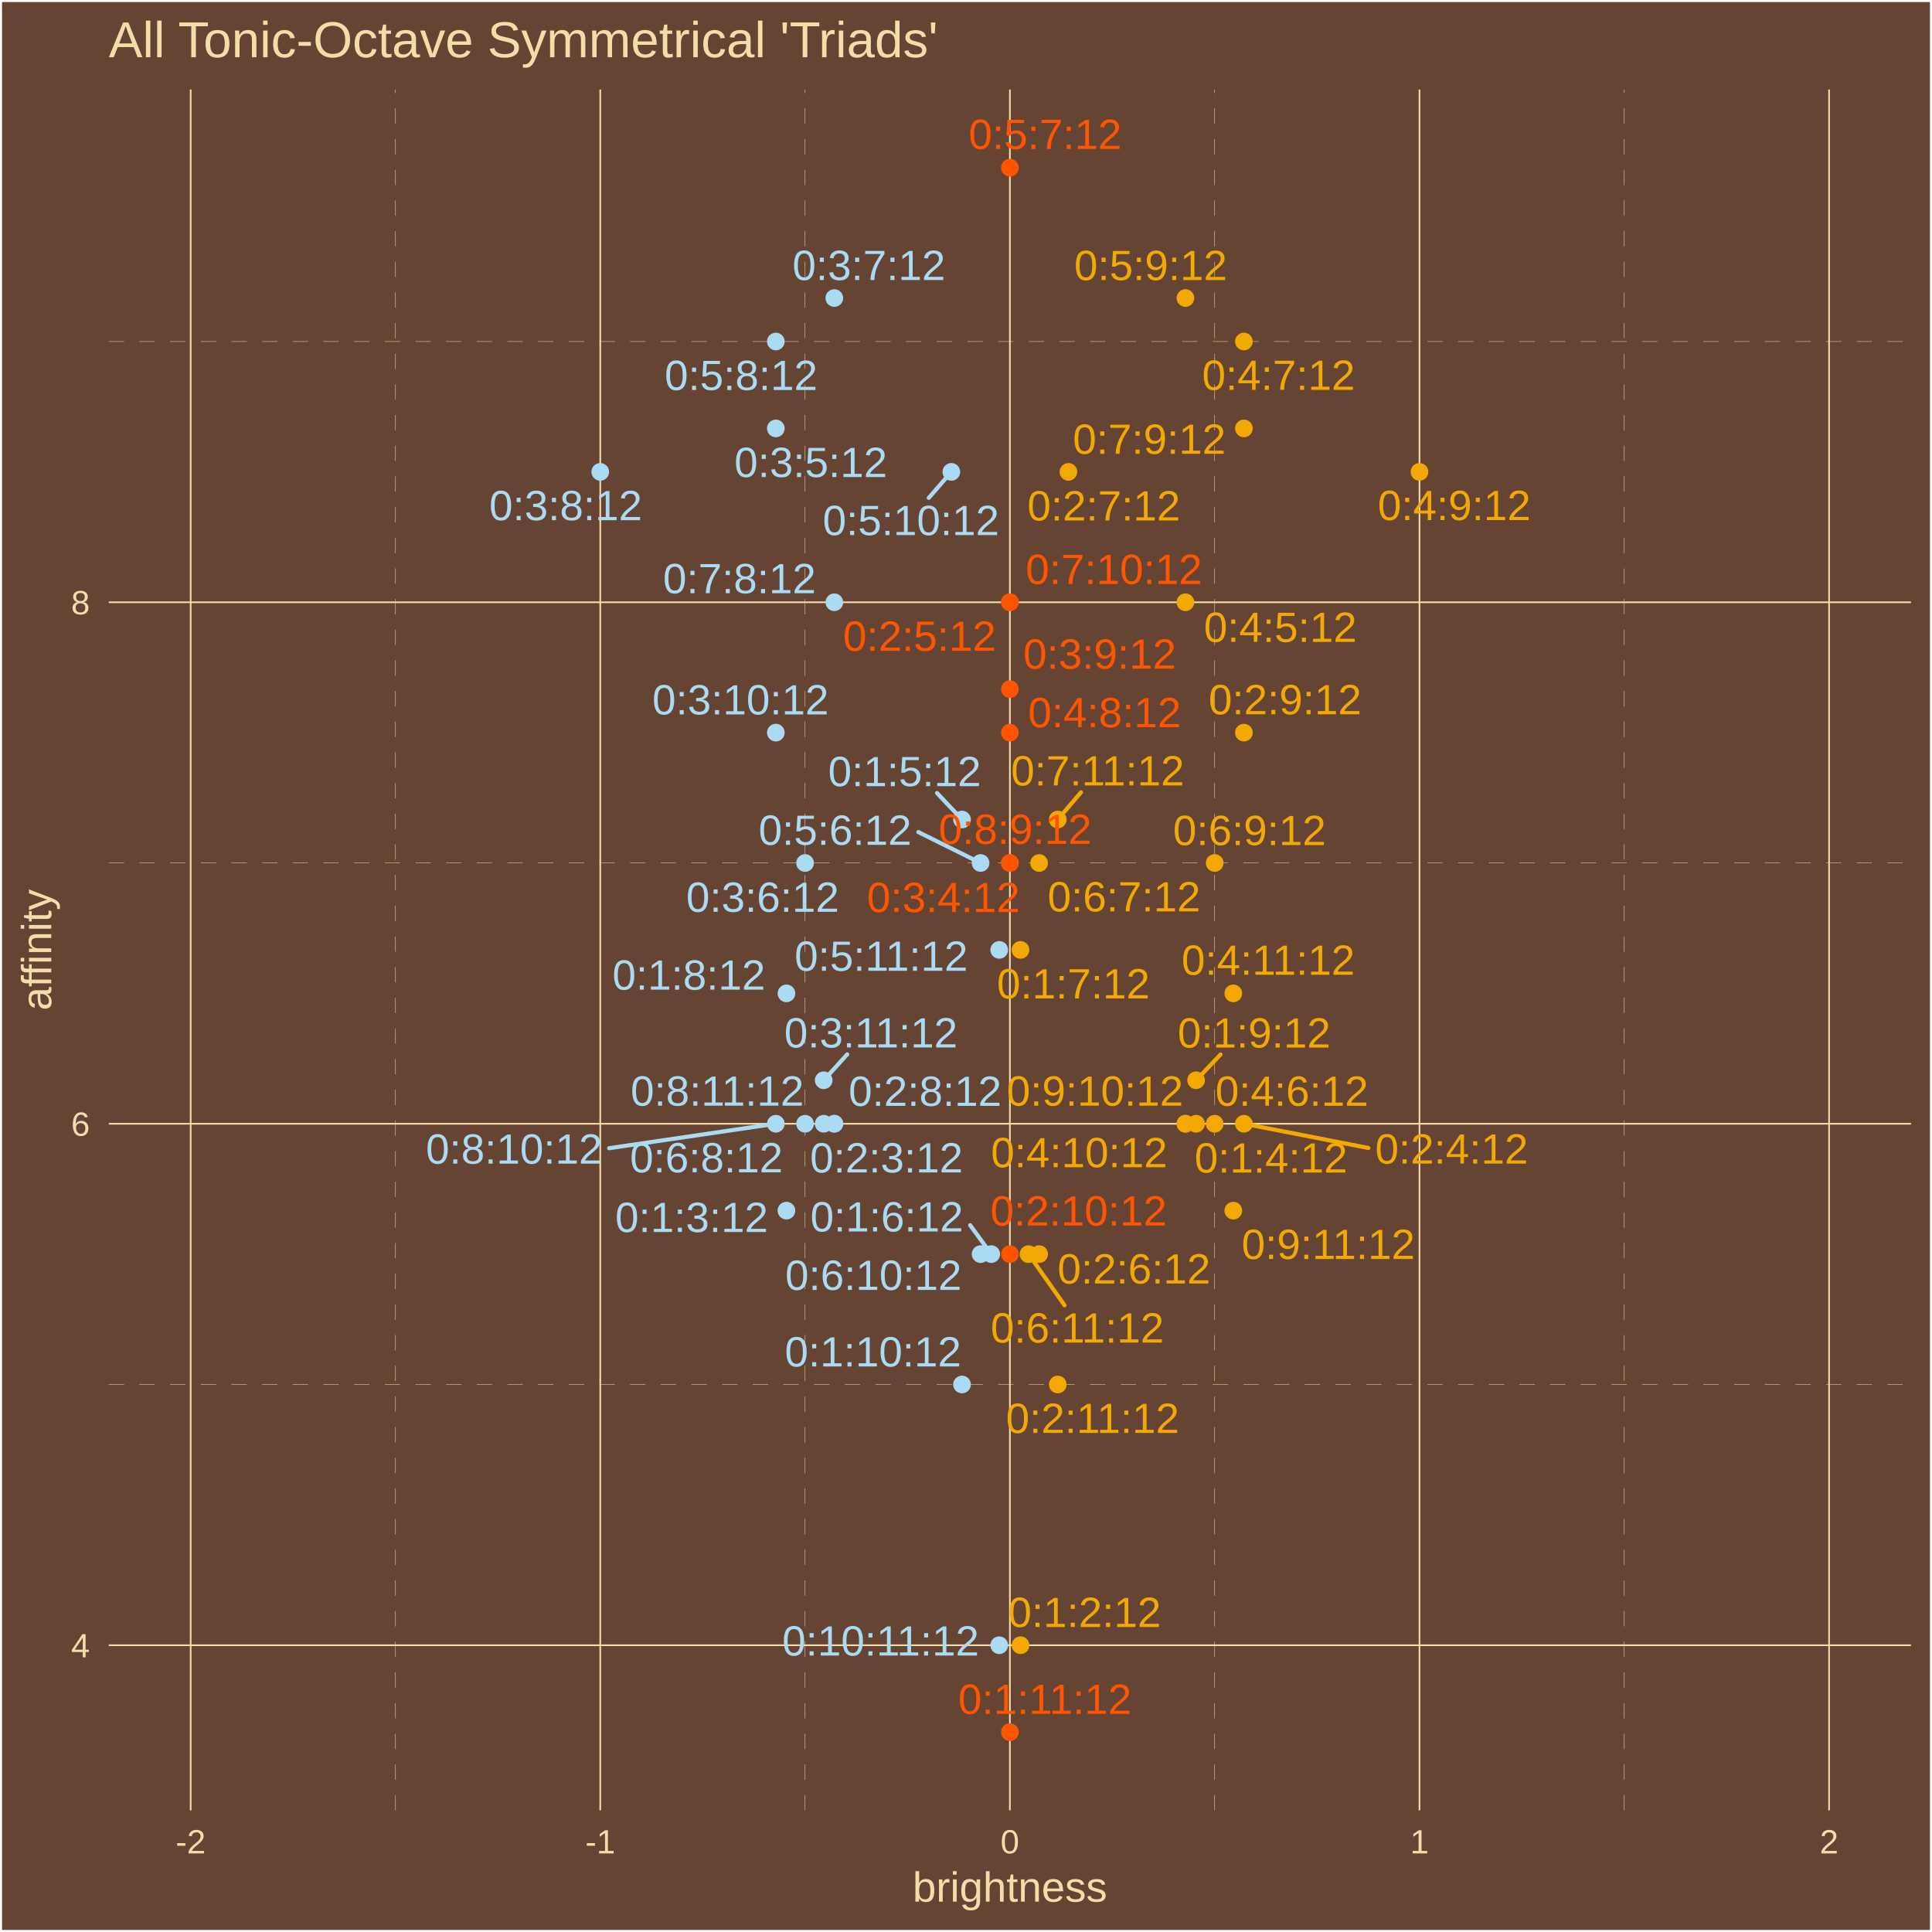
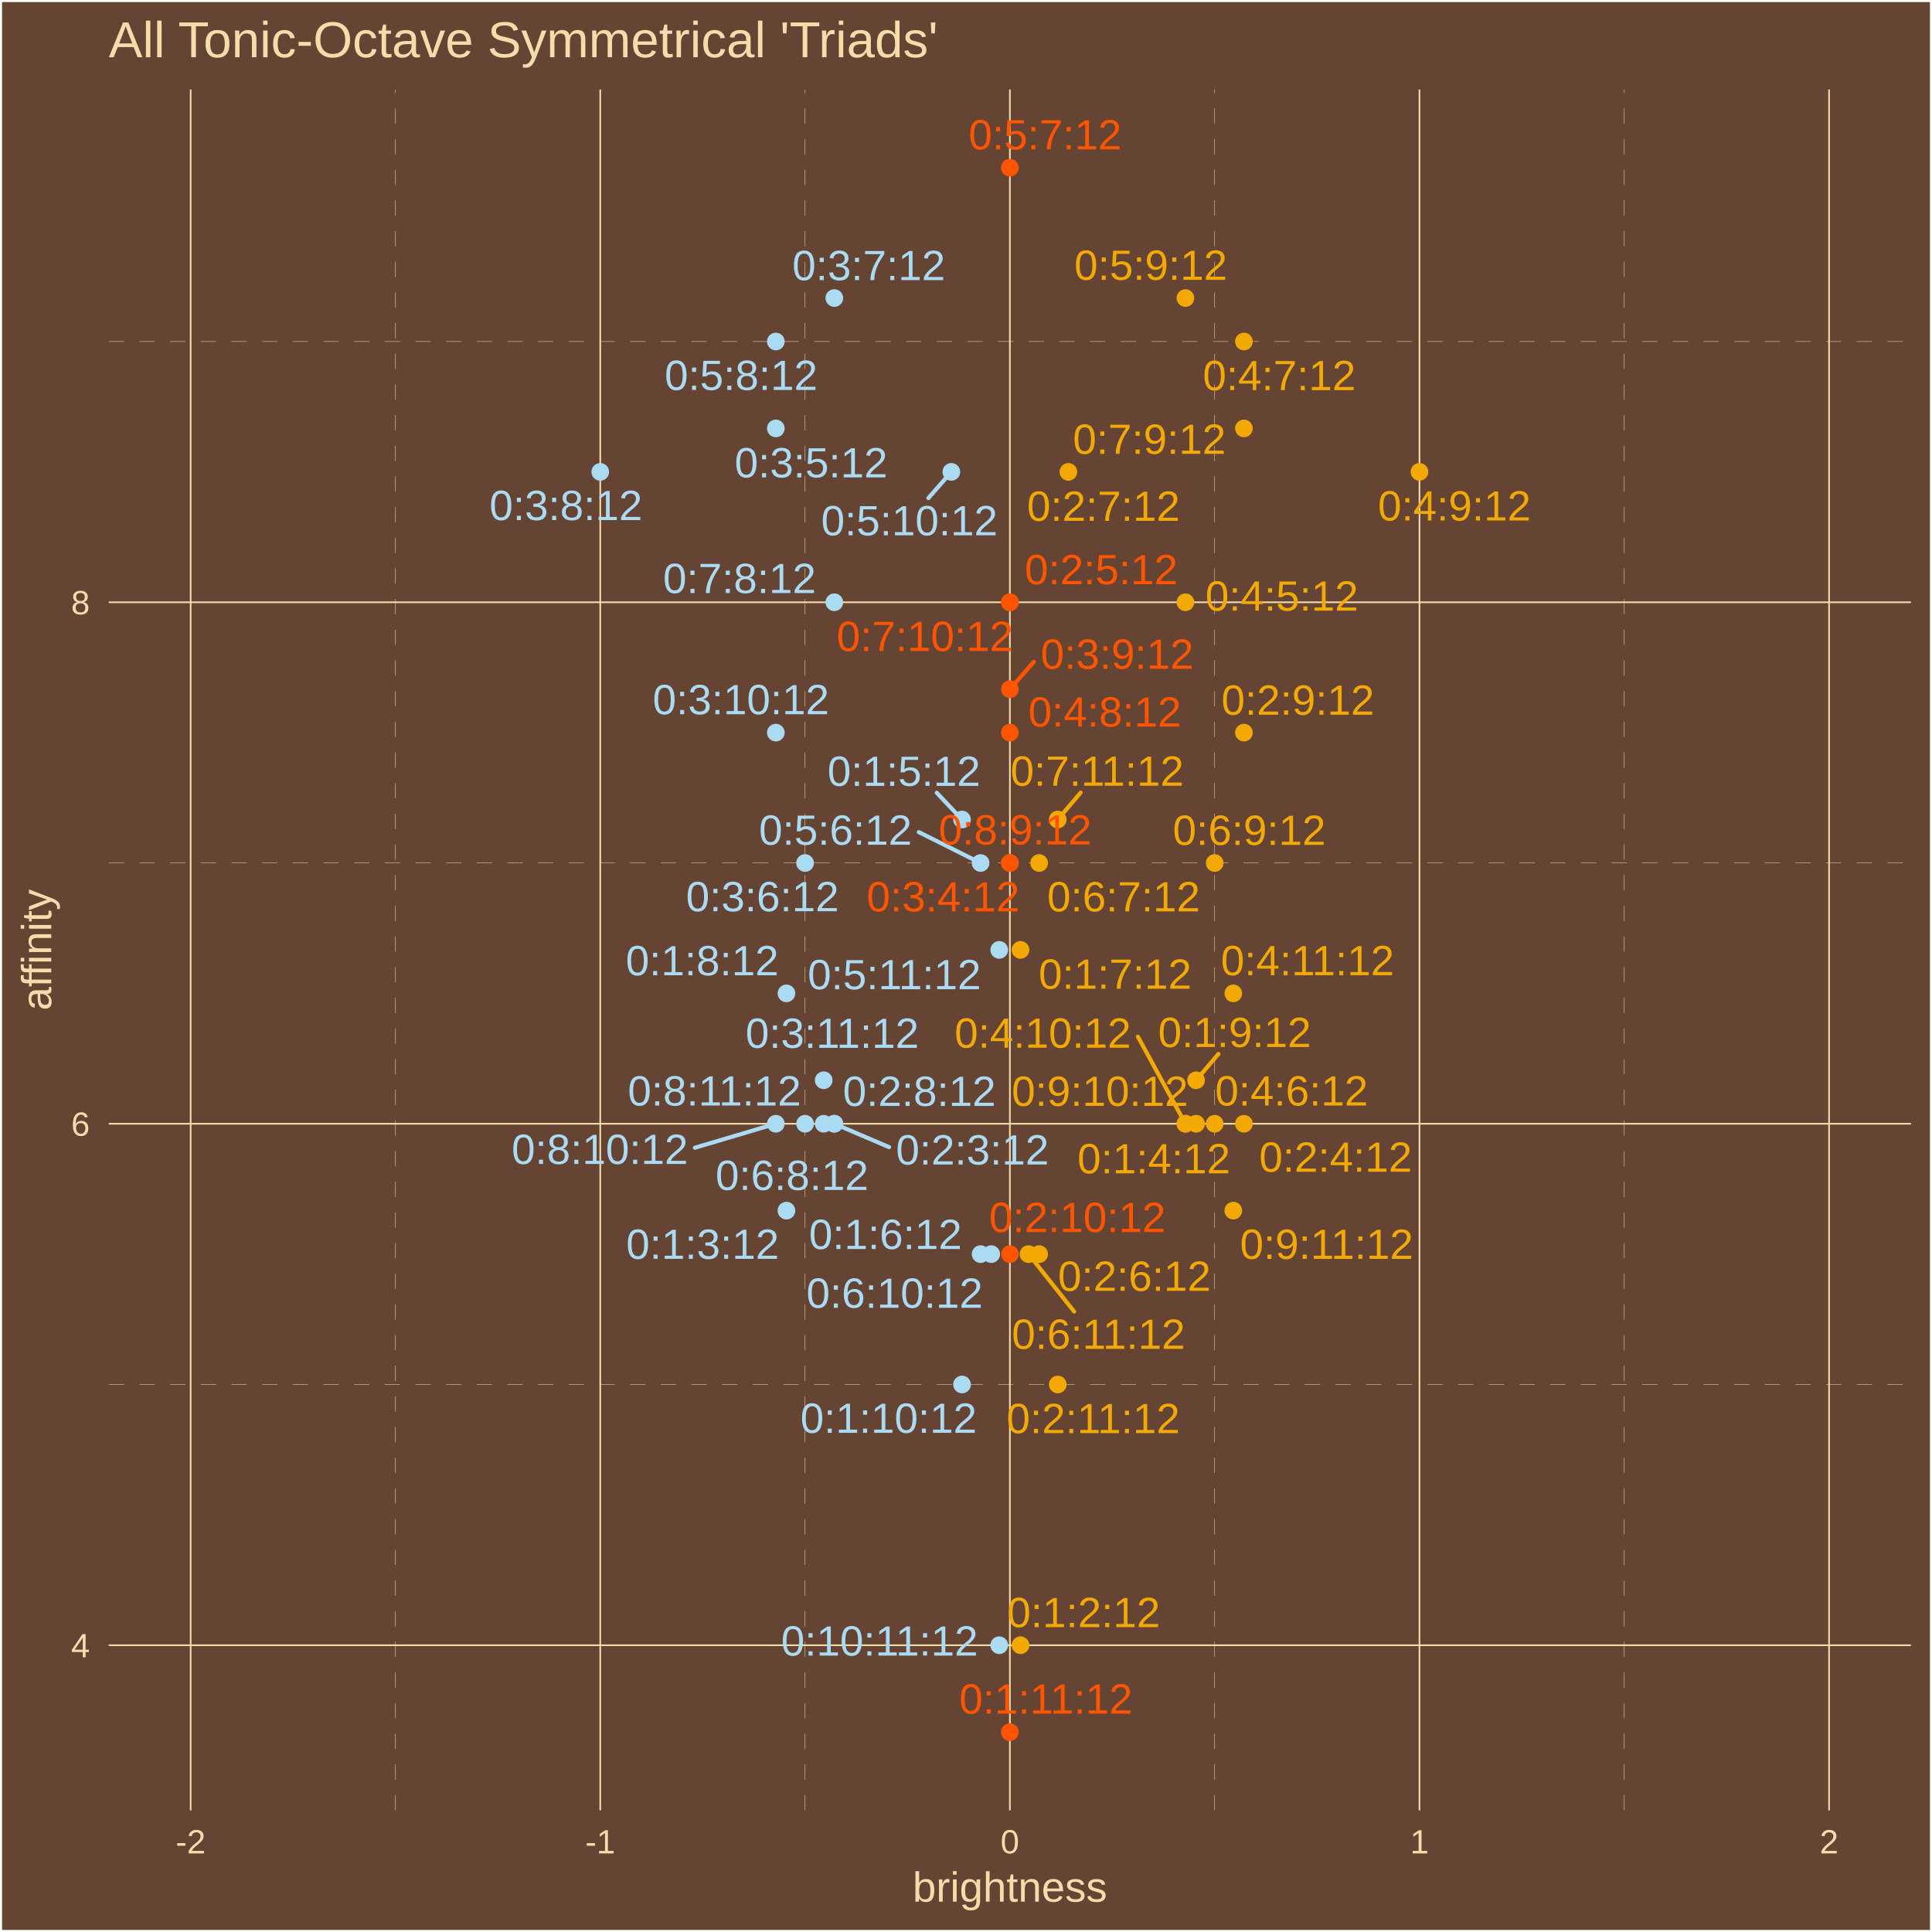
<svg xmlns="http://www.w3.org/2000/svg" class="svglite" width="504.00pt" height="504.00pt" viewBox="0 0 504.00 504.00">
  <defs>
    <style type="text/css">
    .svglite line, .svglite polyline, .svglite polygon, .svglite path, .svglite rect, .svglite circle {
      fill: none;
      stroke: #000000;
      stroke-linecap: round;
      stroke-linejoin: round;
      stroke-miterlimit: 10.00;
    }
    .svglite text {
      white-space: pre;
    }
  </style>
  </defs>
  <rect width="100%" height="100%" style="stroke: none; fill: #664433;" />
  <defs>
    <clipPath id="cpMC4wMHw1MDQuMDB8MC4wMHw1MDQuMDA=">
      <rect x="0.00" y="0.00" width="504.00" height="504.00" />
    </clipPath>
  </defs>
  <g clip-path="url(#cpMC4wMHw1MDQuMDB8MC4wMHw1MDQuMDA=)">
    <rect x="0.00" y="0" width="504.00" height="504.00" style="stroke-width: 1.07; stroke: #FFFFFF; fill: #664433;" />
  </g>
  <defs>
    <clipPath id="cpMjguMzd8NDk4LjUyfDIzLjM0fDQ3Mi4yNw==">
      <rect x="28.37" y="23.34" width="470.15" height="448.93" />
    </clipPath>
  </defs>
  <g clip-path="url(#cpMjguMzd8NDk4LjUyfDIzLjM0fDQ3Mi4yNw==)">
    <rect x="28.37" y="23.34" width="470.15" height="448.93" style="stroke-width: 1.07; stroke: none; fill: #664433;" />
    <polyline points="28.37,361.17 498.52,361.17 " style="stroke-width: 0.11; stroke: #F3DDAB; stroke-dasharray: 4.00,4.00; stroke-linecap: butt;" />
    <polyline points="28.37,225.13 498.52,225.13 " style="stroke-width: 0.11; stroke: #F3DDAB; stroke-dasharray: 4.00,4.00; stroke-linecap: butt;" />
    <polyline points="28.37,89.09 498.52,89.09 " style="stroke-width: 0.11; stroke: #F3DDAB; stroke-dasharray: 4.00,4.00; stroke-linecap: butt;" />
    <polyline points="103.17,472.27 103.17,23.34 " style="stroke-width: 0.11; stroke: #F3DDAB; stroke-dasharray: 4.00,4.00; stroke-linecap: butt;" />
    <polyline points="210.02,472.27 210.02,23.34 " style="stroke-width: 0.11; stroke: #F3DDAB; stroke-dasharray: 4.00,4.00; stroke-linecap: butt;" />
    <polyline points="316.87,472.27 316.87,23.34 " style="stroke-width: 0.11; stroke: #F3DDAB; stroke-dasharray: 4.00,4.00; stroke-linecap: butt;" />
    <polyline points="423.72,472.27 423.72,23.34 " style="stroke-width: 0.11; stroke: #F3DDAB; stroke-dasharray: 4.00,4.00; stroke-linecap: butt;" />
    <polyline points="28.37,429.19 498.52,429.19 " style="stroke-width: 0.43; stroke: #F3DDAB; stroke-linecap: butt;" />
    <polyline points="28.37,293.15 498.52,293.15 " style="stroke-width: 0.43; stroke: #F3DDAB; stroke-linecap: butt;" />
    <polyline points="28.37,157.11 498.52,157.11 " style="stroke-width: 0.43; stroke: #F3DDAB; stroke-linecap: butt;" />
    <polyline points="49.74,472.27 49.74,23.34 " style="stroke-width: 0.43; stroke: #F3DDAB; stroke-linecap: butt;" />
    <polyline points="156.59,472.27 156.59,23.34 " style="stroke-width: 0.43; stroke: #F3DDAB; stroke-linecap: butt;" />
    <polyline points="263.45,472.27 263.45,23.34 " style="stroke-width: 0.43; stroke: #F3DDAB; stroke-linecap: butt;" />
    <polyline points="370.30,472.27 370.30,23.34 " style="stroke-width: 0.43; stroke: #F3DDAB; stroke-linecap: butt;" />
    <polyline points="477.15,472.27 477.15,23.34 " style="stroke-width: 0.43; stroke: #F3DDAB; stroke-linecap: butt;" />
    <circle cx="266.22" cy="429.19" r="1.95" style="stroke-width: 0.71; stroke: #F3A904; fill: #F3A904;" />
    <circle cx="205.16" cy="315.82" r="1.95" style="stroke-width: 0.71; stroke: #ABDAF3; fill: #ABDAF3;" />
    <circle cx="312.02" cy="293.15" r="1.95" style="stroke-width: 0.71; stroke: #F3A904; fill: #F3A904;" />
    <circle cx="250.96" cy="213.79" r="1.95" style="stroke-width: 0.71; stroke: #ABDAF3; fill: #ABDAF3;" />
    <circle cx="258.59" cy="327.16" r="1.95" style="stroke-width: 0.71; stroke: #ABDAF3; fill: #ABDAF3;" />
    <circle cx="266.22" cy="247.80" r="1.95" style="stroke-width: 0.71; stroke: #F3A904; fill: #F3A904;" />
    <circle cx="205.16" cy="259.14" r="1.95" style="stroke-width: 0.71; stroke: #ABDAF3; fill: #ABDAF3;" />
    <circle cx="312.02" cy="281.81" r="1.95" style="stroke-width: 0.71; stroke: #F3A904; fill: #F3A904;" />
    <circle cx="250.96" cy="361.17" r="1.95" style="stroke-width: 0.71; stroke: #ABDAF3; fill: #ABDAF3;" />
    <circle cx="263.45" cy="451.86" r="1.95" style="stroke-width: 0.71; stroke: #FF5500; fill: #FF5500;" />
    <circle cx="217.65" cy="293.15" r="1.95" style="stroke-width: 0.71; stroke: #ABDAF3; fill: #ABDAF3;" />
    <circle cx="324.50" cy="293.15" r="1.95" style="stroke-width: 0.71; stroke: #F3A904; fill: #F3A904;" />
    <circle cx="263.45" cy="157.11" r="1.95" style="stroke-width: 0.71; stroke: #FF5500; fill: #FF5500;" />
    <circle cx="271.08" cy="327.16" r="1.95" style="stroke-width: 0.71; stroke: #F3A904; fill: #F3A904;" />
    <circle cx="278.71" cy="123.10" r="1.95" style="stroke-width: 0.71; stroke: #F3A904; fill: #F3A904;" />
    <circle cx="217.65" cy="293.15" r="1.95" style="stroke-width: 0.71; stroke: #ABDAF3; fill: #ABDAF3;" />
    <circle cx="324.50" cy="191.12" r="1.95" style="stroke-width: 0.71; stroke: #F3A904; fill: #F3A904;" />
    <circle cx="263.45" cy="327.16" r="1.95" style="stroke-width: 0.71; stroke: #FF5500; fill: #FF5500;" />
    <circle cx="275.94" cy="361.17" r="1.95" style="stroke-width: 0.71; stroke: #F3A904; fill: #F3A904;" />
    <circle cx="263.45" cy="225.13" r="1.95" style="stroke-width: 0.71; stroke: #FF5500; fill: #FF5500;" />
    <circle cx="202.39" cy="111.76" r="1.95" style="stroke-width: 0.71; stroke: #ABDAF3; fill: #ABDAF3;" />
    <circle cx="210.02" cy="225.13" r="1.95" style="stroke-width: 0.71; stroke: #ABDAF3; fill: #ABDAF3;" />
    <circle cx="217.65" cy="77.75" r="1.95" style="stroke-width: 0.71; stroke: #ABDAF3; fill: #ABDAF3;" />
    <circle cx="156.59" cy="123.10" r="1.95" style="stroke-width: 0.71; stroke: #ABDAF3; fill: #ABDAF3;" />
    <circle cx="263.45" cy="179.78" r="1.95" style="stroke-width: 0.71; stroke: #FF5500; fill: #FF5500;" />
    <circle cx="202.39" cy="191.12" r="1.95" style="stroke-width: 0.71; stroke: #ABDAF3; fill: #ABDAF3;" />
    <circle cx="214.88" cy="281.81" r="1.95" style="stroke-width: 0.71; stroke: #ABDAF3; fill: #ABDAF3;" />
    <circle cx="309.24" cy="157.11" r="1.95" style="stroke-width: 0.71; stroke: #F3A904; fill: #F3A904;" />
    <circle cx="316.87" cy="293.15" r="1.95" style="stroke-width: 0.71; stroke: #F3A904; fill: #F3A904;" />
    <circle cx="324.50" cy="89.09" r="1.95" style="stroke-width: 0.71; stroke: #F3A904; fill: #F3A904;" />
    <circle cx="263.45" cy="191.12" r="1.95" style="stroke-width: 0.71; stroke: #FF5500; fill: #FF5500;" />
    <circle cx="370.30" cy="123.10" r="1.95" style="stroke-width: 0.71; stroke: #F3A904; fill: #F3A904;" />
    <circle cx="309.24" cy="293.15" r="1.95" style="stroke-width: 0.71; stroke: #F3A904; fill: #F3A904;" />
    <circle cx="321.73" cy="259.14" r="1.95" style="stroke-width: 0.71; stroke: #F3A904; fill: #F3A904;" />
    <circle cx="255.81" cy="225.13" r="1.95" style="stroke-width: 0.71; stroke: #ABDAF3; fill: #ABDAF3;" />
    <circle cx="263.45" cy="43.74" r="1.95" style="stroke-width: 0.71; stroke: #FF5500; fill: #FF5500;" />
    <circle cx="202.39" cy="89.09" r="1.95" style="stroke-width: 0.71; stroke: #ABDAF3; fill: #ABDAF3;" />
    <circle cx="309.24" cy="77.75" r="1.95" style="stroke-width: 0.71; stroke: #F3A904; fill: #F3A904;" />
    <circle cx="248.18" cy="123.10" r="1.95" style="stroke-width: 0.71; stroke: #ABDAF3; fill: #ABDAF3;" />
    <circle cx="260.67" cy="247.80" r="1.95" style="stroke-width: 0.71; stroke: #ABDAF3; fill: #ABDAF3;" />
    <circle cx="271.08" cy="225.13" r="1.95" style="stroke-width: 0.71; stroke: #F3A904; fill: #F3A904;" />
    <circle cx="210.02" cy="293.15" r="1.95" style="stroke-width: 0.71; stroke: #ABDAF3; fill: #ABDAF3;" />
    <circle cx="316.87" cy="225.13" r="1.95" style="stroke-width: 0.71; stroke: #F3A904; fill: #F3A904;" />
    <circle cx="255.81" cy="327.16" r="1.95" style="stroke-width: 0.71; stroke: #ABDAF3; fill: #ABDAF3;" />
    <circle cx="268.30" cy="327.16" r="1.95" style="stroke-width: 0.71; stroke: #F3A904; fill: #F3A904;" />
    <circle cx="217.65" cy="157.11" r="1.95" style="stroke-width: 0.71; stroke: #ABDAF3; fill: #ABDAF3;" />
    <circle cx="324.50" cy="111.76" r="1.95" style="stroke-width: 0.71; stroke: #F3A904; fill: #F3A904;" />
    <circle cx="263.45" cy="157.11" r="1.95" style="stroke-width: 0.71; stroke: #FF5500; fill: #FF5500;" />
    <circle cx="275.94" cy="213.79" r="1.95" style="stroke-width: 0.71; stroke: #F3A904; fill: #F3A904;" />
    <circle cx="263.45" cy="225.13" r="1.95" style="stroke-width: 0.71; stroke: #FF5500; fill: #FF5500;" />
    <circle cx="202.39" cy="293.15" r="1.95" style="stroke-width: 0.71; stroke: #ABDAF3; fill: #ABDAF3;" />
    <circle cx="214.88" cy="293.15" r="1.95" style="stroke-width: 0.71; stroke: #ABDAF3; fill: #ABDAF3;" />
    <circle cx="309.24" cy="293.15" r="1.95" style="stroke-width: 0.71; stroke: #F3A904; fill: #F3A904;" />
    <circle cx="321.73" cy="315.82" r="1.95" style="stroke-width: 0.71; stroke: #F3A904; fill: #F3A904;" />
    <circle cx="260.67" cy="429.19" r="1.95" style="stroke-width: 0.71; stroke: #ABDAF3; fill: #ABDAF3;" />
-     <line x1="244.44" y1="206.88" x2="250.19" y2="212.97" style="stroke-width: 1.07; stroke: #ABDAF3;" />
-     <line x1="253.08" y1="319.61" x2="257.93" y2="326.26" style="stroke-width: 1.07; stroke: #ABDAF3;" />
-     <line x1="318.40" y1="275.08" x2="312.79" y2="281.00" style="stroke-width: 1.07; stroke: #F3A904;" />
-     <line x1="356.96" y1="299.47" x2="325.63" y2="293.37" style="stroke-width: 1.07; stroke: #F3A904;" />
-     <line x1="221.01" y1="275.05" x2="215.63" y2="280.98" style="stroke-width: 1.07; stroke: #ABDAF3;" />
-     <line x1="239.58" y1="217.07" x2="254.79" y2="224.62" style="stroke-width: 1.07; stroke: #ABDAF3;" />
-     <line x1="242.29" y1="129.88" x2="247.45" y2="123.94" style="stroke-width: 1.07; stroke: #ABDAF3;" />
-     <line x1="277.72" y1="340.52" x2="268.95" y2="328.07" style="stroke-width: 1.07; stroke: #F3A904;" />
-     <line x1="281.98" y1="206.70" x2="276.66" y2="212.94" style="stroke-width: 1.07; stroke: #F3A904;" />
-     <line x1="158.91" y1="299.53" x2="201.25" y2="293.31" style="stroke-width: 1.07; stroke: #ABDAF3;" />
-     <text x="282.92" y="424.43" text-anchor="middle" style="font-size: 11.04px;fill: #F3A904; font-family: &quot;Arial&quot;;" textLength="39.87px" lengthAdjust="spacingAndGlyphs">0:1:2:12</text>
-     <text x="180.43" y="321.39" text-anchor="middle" style="font-size: 11.04px;fill: #ABDAF3; font-family: &quot;Arial&quot;;" textLength="39.87px" lengthAdjust="spacingAndGlyphs">0:1:3:12</text>
-     <text x="331.56" y="305.88" text-anchor="middle" style="font-size: 11.04px;fill: #F3A904; font-family: &quot;Arial&quot;;" textLength="39.87px" lengthAdjust="spacingAndGlyphs">0:1:4:12</text>
-     <text x="235.98" y="205.08" text-anchor="middle" style="font-size: 11.04px;fill: #ABDAF3; font-family: &quot;Arial&quot;;" textLength="39.87px" lengthAdjust="spacingAndGlyphs">0:1:5:12</text>
-     <text x="231.34" y="321.25" text-anchor="middle" style="font-size: 11.04px;fill: #ABDAF3; font-family: &quot;Arial&quot;;" textLength="39.87px" lengthAdjust="spacingAndGlyphs">0:1:6:12</text>
-     <text x="280.01" y="260.45" text-anchor="middle" style="font-size: 11.04px;fill: #F3A904; font-family: &quot;Arial&quot;;" textLength="39.87px" lengthAdjust="spacingAndGlyphs">0:1:7:12</text>
-     <text x="179.70" y="258.17" text-anchor="middle" style="font-size: 11.04px;fill: #ABDAF3; font-family: &quot;Arial&quot;;" textLength="39.87px" lengthAdjust="spacingAndGlyphs">0:1:8:12</text>
-     <text x="327.16" y="273.28" text-anchor="middle" style="font-size: 11.04px;fill: #F3A904; font-family: &quot;Arial&quot;;" textLength="39.87px" lengthAdjust="spacingAndGlyphs">0:1:9:12</text>
-     <text x="227.74" y="356.47" text-anchor="middle" style="font-size: 11.04px;fill: #ABDAF3; font-family: &quot;Arial&quot;;" textLength="46.01px" lengthAdjust="spacingAndGlyphs">0:1:10:12</text>
-     <text x="272.58" y="447.10" text-anchor="middle" style="font-size: 11.04px;fill: #FF5500; font-family: &quot;Arial&quot;;" textLength="46.01px" lengthAdjust="spacingAndGlyphs">0:1:11:12</text>
-     <text x="231.25" y="305.86" text-anchor="middle" style="font-size: 11.04px;fill: #ABDAF3; font-family: &quot;Arial&quot;;" textLength="39.87px" lengthAdjust="spacingAndGlyphs">0:2:3:12</text>
-     <text x="378.69" y="303.55" text-anchor="middle" style="font-size: 11.04px;fill: #F3A904; font-family: &quot;Arial&quot;;" textLength="39.87px" lengthAdjust="spacingAndGlyphs">0:2:4:12</text>
-     <text x="239.88" y="169.77" text-anchor="middle" style="font-size: 11.04px;fill: #FF5500; font-family: &quot;Arial&quot;;" textLength="39.87px" lengthAdjust="spacingAndGlyphs">0:2:5:12</text>
-     <text x="295.82" y="334.83" text-anchor="middle" style="font-size: 11.04px;fill: #F3A904; font-family: &quot;Arial&quot;;" textLength="39.87px" lengthAdjust="spacingAndGlyphs">0:2:6:12</text>
-     <text x="287.95" y="135.77" text-anchor="middle" style="font-size: 11.04px;fill: #F3A904; font-family: &quot;Arial&quot;;" textLength="39.87px" lengthAdjust="spacingAndGlyphs">0:2:7:12</text>
-     <text x="241.33" y="288.49" text-anchor="middle" style="font-size: 11.04px;fill: #ABDAF3; font-family: &quot;Arial&quot;;" textLength="39.87px" lengthAdjust="spacingAndGlyphs">0:2:8:12</text>
-     <text x="335.23" y="186.33" text-anchor="middle" style="font-size: 11.04px;fill: #F3A904; font-family: &quot;Arial&quot;;" textLength="39.87px" lengthAdjust="spacingAndGlyphs">0:2:9:12</text>
-     <text x="281.37" y="319.70" text-anchor="middle" style="font-size: 11.04px;fill: #FF5500; font-family: &quot;Arial&quot;;" textLength="46.01px" lengthAdjust="spacingAndGlyphs">0:2:10:12</text>
-     <text x="285.02" y="373.81" text-anchor="middle" style="font-size: 11.04px;fill: #F3A904; font-family: &quot;Arial&quot;;" textLength="46.01px" lengthAdjust="spacingAndGlyphs">0:2:11:12</text>
-     <text x="246.12" y="237.92" text-anchor="middle" style="font-size: 11.04px;fill: #FF5500; font-family: &quot;Arial&quot;;" textLength="39.87px" lengthAdjust="spacingAndGlyphs">0:3:4:12</text>
-     <text x="211.51" y="124.44" text-anchor="middle" style="font-size: 11.04px;fill: #ABDAF3; font-family: &quot;Arial&quot;;" textLength="39.87px" lengthAdjust="spacingAndGlyphs">0:3:5:12</text>
-     <text x="198.95" y="237.87" text-anchor="middle" style="font-size: 11.04px;fill: #ABDAF3; font-family: &quot;Arial&quot;;" textLength="39.87px" lengthAdjust="spacingAndGlyphs">0:3:6:12</text>
-     <text x="226.67" y="73.05" text-anchor="middle" style="font-size: 11.04px;fill: #ABDAF3; font-family: &quot;Arial&quot;;" textLength="39.87px" lengthAdjust="spacingAndGlyphs">0:3:7:12</text>
-     <text x="147.57" y="135.70" text-anchor="middle" style="font-size: 11.04px;fill: #ABDAF3; font-family: &quot;Arial&quot;;" textLength="39.87px" lengthAdjust="spacingAndGlyphs">0:3:8:12</text>
-     <text x="286.88" y="174.44" text-anchor="middle" style="font-size: 11.04px;fill: #FF5500; font-family: &quot;Arial&quot;;" textLength="39.87px" lengthAdjust="spacingAndGlyphs">0:3:9:12</text>
-     <text x="193.18" y="186.37" text-anchor="middle" style="font-size: 11.04px;fill: #ABDAF3; font-family: &quot;Arial&quot;;" textLength="46.01px" lengthAdjust="spacingAndGlyphs">0:3:10:12</text>
-     <text x="227.19" y="273.25" text-anchor="middle" style="font-size: 11.04px;fill: #ABDAF3; font-family: &quot;Arial&quot;;" textLength="46.01px" lengthAdjust="spacingAndGlyphs">0:3:11:12</text>
-     <text x="334.00" y="167.45" text-anchor="middle" style="font-size: 11.04px;fill: #F3A904; font-family: &quot;Arial&quot;;" textLength="39.87px" lengthAdjust="spacingAndGlyphs">0:4:5:12</text>
-     <text x="337.01" y="288.46" text-anchor="middle" style="font-size: 11.04px;fill: #F3A904; font-family: &quot;Arial&quot;;" textLength="39.87px" lengthAdjust="spacingAndGlyphs">0:4:6:12</text>
-     <text x="333.54" y="101.70" text-anchor="middle" style="font-size: 11.04px;fill: #F3A904; font-family: &quot;Arial&quot;;" textLength="39.87px" lengthAdjust="spacingAndGlyphs">0:4:7:12</text>
-     <text x="288.15" y="189.71" text-anchor="middle" style="font-size: 11.04px;fill: #FF5500; font-family: &quot;Arial&quot;;" textLength="39.87px" lengthAdjust="spacingAndGlyphs">0:4:8:12</text>
-     <text x="379.37" y="135.67" text-anchor="middle" style="font-size: 11.04px;fill: #F3A904; font-family: &quot;Arial&quot;;" textLength="39.87px" lengthAdjust="spacingAndGlyphs">0:4:9:12</text>
-     <text x="281.52" y="304.49" text-anchor="middle" style="font-size: 11.04px;fill: #F3A904; font-family: &quot;Arial&quot;;" textLength="46.01px" lengthAdjust="spacingAndGlyphs">0:4:10:12</text>
-     <text x="330.84" y="254.29" text-anchor="middle" style="font-size: 11.04px;fill: #F3A904; font-family: &quot;Arial&quot;;" textLength="46.01px" lengthAdjust="spacingAndGlyphs">0:4:11:12</text>
-     <text x="217.84" y="220.38" text-anchor="middle" style="font-size: 11.04px;fill: #ABDAF3; font-family: &quot;Arial&quot;;" textLength="39.87px" lengthAdjust="spacingAndGlyphs">0:5:6:12</text>
-     <text x="272.65" y="38.86" text-anchor="middle" style="font-size: 11.04px;fill: #FF5500; font-family: &quot;Arial&quot;;" textLength="39.87px" lengthAdjust="spacingAndGlyphs">0:5:7:12</text>
-     <text x="193.33" y="101.74" text-anchor="middle" style="font-size: 11.04px;fill: #ABDAF3; font-family: &quot;Arial&quot;;" textLength="39.87px" lengthAdjust="spacingAndGlyphs">0:5:8:12</text>
-     <text x="300.17" y="73.06" text-anchor="middle" style="font-size: 11.04px;fill: #F3A904; font-family: &quot;Arial&quot;;" textLength="39.87px" lengthAdjust="spacingAndGlyphs">0:5:9:12</text>
-     <text x="237.64" y="139.59" text-anchor="middle" style="font-size: 11.04px;fill: #ABDAF3; font-family: &quot;Arial&quot;;" textLength="46.01px" lengthAdjust="spacingAndGlyphs">0:5:10:12</text>
-     <text x="229.88" y="253.25" text-anchor="middle" style="font-size: 11.04px;fill: #ABDAF3; font-family: &quot;Arial&quot;;" textLength="46.01px" lengthAdjust="spacingAndGlyphs">0:5:11:12</text>
-     <text x="293.23" y="237.76" text-anchor="middle" style="font-size: 11.04px;fill: #F3A904; font-family: &quot;Arial&quot;;" textLength="39.87px" lengthAdjust="spacingAndGlyphs">0:6:7:12</text>
-     <text x="184.28" y="305.83" text-anchor="middle" style="font-size: 11.04px;fill: #ABDAF3; font-family: &quot;Arial&quot;;" textLength="39.87px" lengthAdjust="spacingAndGlyphs">0:6:8:12</text>
-     <text x="325.95" y="220.45" text-anchor="middle" style="font-size: 11.04px;fill: #F3A904; font-family: &quot;Arial&quot;;" textLength="39.87px" lengthAdjust="spacingAndGlyphs">0:6:9:12</text>
-     <text x="227.85" y="336.49" text-anchor="middle" style="font-size: 11.04px;fill: #ABDAF3; font-family: &quot;Arial&quot;;" textLength="46.01px" lengthAdjust="spacingAndGlyphs">0:6:10:12</text>
-     <text x="281.04" y="350.23" text-anchor="middle" style="font-size: 11.04px;fill: #F3A904; font-family: &quot;Arial&quot;;" textLength="46.01px" lengthAdjust="spacingAndGlyphs">0:6:11:12</text>
-     <text x="192.91" y="154.75" text-anchor="middle" style="font-size: 11.04px;fill: #ABDAF3; font-family: &quot;Arial&quot;;" textLength="39.87px" lengthAdjust="spacingAndGlyphs">0:7:8:12</text>
-     <text x="299.82" y="118.38" text-anchor="middle" style="font-size: 11.04px;fill: #F3A904; font-family: &quot;Arial&quot;;" textLength="39.87px" lengthAdjust="spacingAndGlyphs">0:7:9:12</text>
-     <text x="290.60" y="152.34" text-anchor="middle" style="font-size: 11.04px;fill: #FF5500; font-family: &quot;Arial&quot;;" textLength="46.01px" lengthAdjust="spacingAndGlyphs">0:7:10:12</text>
-     <text x="286.35" y="204.90" text-anchor="middle" style="font-size: 11.04px;fill: #F3A904; font-family: &quot;Arial&quot;;" textLength="46.01px" lengthAdjust="spacingAndGlyphs">0:7:11:12</text>
-     <text x="264.82" y="220.14" text-anchor="middle" style="font-size: 11.04px;fill: #FF5500; font-family: &quot;Arial&quot;;" textLength="39.87px" lengthAdjust="spacingAndGlyphs">0:8:9:12</text>
-     <text x="134.11" y="303.56" text-anchor="middle" style="font-size: 11.04px;fill: #ABDAF3; font-family: &quot;Arial&quot;;" textLength="46.01px" lengthAdjust="spacingAndGlyphs">0:8:10:12</text>
-     <text x="187.12" y="288.43" text-anchor="middle" style="font-size: 11.04px;fill: #ABDAF3; font-family: &quot;Arial&quot;;" textLength="46.01px" lengthAdjust="spacingAndGlyphs">0:8:11:12</text>
-     <text x="285.65" y="288.43" text-anchor="middle" style="font-size: 11.04px;fill: #F3A904; font-family: &quot;Arial&quot;;" textLength="46.01px" lengthAdjust="spacingAndGlyphs">0:9:10:12</text>
-     <text x="346.51" y="328.43" text-anchor="middle" style="font-size: 11.04px;fill: #F3A904; font-family: &quot;Arial&quot;;" textLength="46.01px" lengthAdjust="spacingAndGlyphs">0:9:11:12</text>
-     <text x="229.73" y="431.88" text-anchor="middle" style="font-size: 11.04px;fill: #ABDAF3; font-family: &quot;Arial&quot;;" textLength="52.14px" lengthAdjust="spacingAndGlyphs">0:10:11:12</text>
+     <line x1="244.37" y1="206.81" x2="250.19" y2="212.97" style="stroke-width: 1.07; stroke: #ABDAF3;" />
+     <line x1="317.86" y1="274.94" x2="312.74" y2="280.96" style="stroke-width: 1.07; stroke: #F3A904;" />
+     <line x1="231.93" y1="299.25" x2="218.70" y2="293.60" style="stroke-width: 1.07; stroke: #ABDAF3;" />
+     <line x1="269.70" y1="172.65" x2="264.18" y2="178.94" style="stroke-width: 1.07; stroke: #FF5500;" />
+     <line x1="296.84" y1="270.44" x2="308.71" y2="292.17" style="stroke-width: 1.07; stroke: #F3A904;" />
+     <line x1="239.68" y1="217.07" x2="254.79" y2="224.62" style="stroke-width: 1.07; stroke: #ABDAF3;" />
+     <line x1="242.19" y1="129.94" x2="247.44" y2="123.94" style="stroke-width: 1.07; stroke: #ABDAF3;" />
+     <line x1="280.21" y1="342.15" x2="269.00" y2="328.03" style="stroke-width: 1.07; stroke: #F3A904;" />
+     <line x1="281.91" y1="206.77" x2="276.66" y2="212.94" style="stroke-width: 1.07; stroke: #F3A904;" />
+     <line x1="181.28" y1="299.41" x2="201.29" y2="293.47" style="stroke-width: 1.07; stroke: #ABDAF3;" />
+     <text x="282.70" y="424.47" text-anchor="middle" style="font-size: 11.04px;fill: #F3A904; font-family: &quot;Arial&quot;;" textLength="39.87px" lengthAdjust="spacingAndGlyphs">0:1:2:12</text>
+     <text x="183.29" y="328.40" text-anchor="middle" style="font-size: 11.04px;fill: #ABDAF3; font-family: &quot;Arial&quot;;" textLength="39.87px" lengthAdjust="spacingAndGlyphs">0:1:3:12</text>
+     <text x="301.01" y="306.08" text-anchor="middle" style="font-size: 11.04px;fill: #F3A904; font-family: &quot;Arial&quot;;" textLength="39.87px" lengthAdjust="spacingAndGlyphs">0:1:4:12</text>
+     <text x="235.81" y="205.01" text-anchor="middle" style="font-size: 11.04px;fill: #ABDAF3; font-family: &quot;Arial&quot;;" textLength="39.87px" lengthAdjust="spacingAndGlyphs">0:1:5:12</text>
+     <text x="230.99" y="325.83" text-anchor="middle" style="font-size: 11.04px;fill: #ABDAF3; font-family: &quot;Arial&quot;;" textLength="39.87px" lengthAdjust="spacingAndGlyphs">0:1:6:12</text>
+     <text x="290.90" y="257.93" text-anchor="middle" style="font-size: 11.04px;fill: #F3A904; font-family: &quot;Arial&quot;;" textLength="39.87px" lengthAdjust="spacingAndGlyphs">0:1:7:12</text>
+     <text x="183.18" y="254.42" text-anchor="middle" style="font-size: 11.04px;fill: #ABDAF3; font-family: &quot;Arial&quot;;" textLength="39.87px" lengthAdjust="spacingAndGlyphs">0:1:8:12</text>
+     <text x="322.07" y="273.14" text-anchor="middle" style="font-size: 11.04px;fill: #F3A904; font-family: &quot;Arial&quot;;" textLength="39.87px" lengthAdjust="spacingAndGlyphs">0:1:9:12</text>
+     <text x="231.81" y="373.78" text-anchor="middle" style="font-size: 11.04px;fill: #ABDAF3; font-family: &quot;Arial&quot;;" textLength="46.01px" lengthAdjust="spacingAndGlyphs">0:1:10:12</text>
+     <text x="272.85" y="447.02" text-anchor="middle" style="font-size: 11.04px;fill: #FF5500; font-family: &quot;Arial&quot;;" textLength="46.01px" lengthAdjust="spacingAndGlyphs">0:1:11:12</text>
+     <text x="253.67" y="303.78" text-anchor="middle" style="font-size: 11.04px;fill: #ABDAF3; font-family: &quot;Arial&quot;;" textLength="39.87px" lengthAdjust="spacingAndGlyphs">0:2:3:12</text>
+     <text x="348.42" y="305.67" text-anchor="middle" style="font-size: 11.04px;fill: #F3A904; font-family: &quot;Arial&quot;;" textLength="39.87px" lengthAdjust="spacingAndGlyphs">0:2:4:12</text>
+     <text x="287.28" y="152.41" text-anchor="middle" style="font-size: 11.04px;fill: #FF5500; font-family: &quot;Arial&quot;;" textLength="39.87px" lengthAdjust="spacingAndGlyphs">0:2:5:12</text>
+     <text x="295.93" y="336.74" text-anchor="middle" style="font-size: 11.04px;fill: #F3A904; font-family: &quot;Arial&quot;;" textLength="39.87px" lengthAdjust="spacingAndGlyphs">0:2:6:12</text>
+     <text x="287.86" y="135.87" text-anchor="middle" style="font-size: 11.04px;fill: #F3A904; font-family: &quot;Arial&quot;;" textLength="39.87px" lengthAdjust="spacingAndGlyphs">0:2:7:12</text>
+     <text x="239.83" y="288.50" text-anchor="middle" style="font-size: 11.04px;fill: #ABDAF3; font-family: &quot;Arial&quot;;" textLength="39.87px" lengthAdjust="spacingAndGlyphs">0:2:8:12</text>
+     <text x="338.57" y="186.45" text-anchor="middle" style="font-size: 11.04px;fill: #F3A904; font-family: &quot;Arial&quot;;" textLength="39.87px" lengthAdjust="spacingAndGlyphs">0:2:9:12</text>
+     <text x="281.06" y="321.40" text-anchor="middle" style="font-size: 11.04px;fill: #FF5500; font-family: &quot;Arial&quot;;" textLength="46.01px" lengthAdjust="spacingAndGlyphs">0:2:10:12</text>
+     <text x="285.19" y="373.86" text-anchor="middle" style="font-size: 11.04px;fill: #F3A904; font-family: &quot;Arial&quot;;" textLength="46.01px" lengthAdjust="spacingAndGlyphs">0:2:11:12</text>
+     <text x="246.04" y="237.75" text-anchor="middle" style="font-size: 11.04px;fill: #FF5500; font-family: &quot;Arial&quot;;" textLength="39.87px" lengthAdjust="spacingAndGlyphs">0:3:4:12</text>
+     <text x="211.59" y="124.53" text-anchor="middle" style="font-size: 11.04px;fill: #ABDAF3; font-family: &quot;Arial&quot;;" textLength="39.87px" lengthAdjust="spacingAndGlyphs">0:3:5:12</text>
+     <text x="198.90" y="237.72" text-anchor="middle" style="font-size: 11.04px;fill: #ABDAF3; font-family: &quot;Arial&quot;;" textLength="39.87px" lengthAdjust="spacingAndGlyphs">0:3:6:12</text>
+     <text x="226.63" y="73.08" text-anchor="middle" style="font-size: 11.04px;fill: #ABDAF3; font-family: &quot;Arial&quot;;" textLength="39.87px" lengthAdjust="spacingAndGlyphs">0:3:7:12</text>
+     <text x="147.63" y="135.67" text-anchor="middle" style="font-size: 11.04px;fill: #ABDAF3; font-family: &quot;Arial&quot;;" textLength="39.87px" lengthAdjust="spacingAndGlyphs">0:3:8:12</text>
+     <text x="291.43" y="174.46" text-anchor="middle" style="font-size: 11.04px;fill: #FF5500; font-family: &quot;Arial&quot;;" textLength="39.87px" lengthAdjust="spacingAndGlyphs">0:3:9:12</text>
+     <text x="193.29" y="186.32" text-anchor="middle" style="font-size: 11.04px;fill: #ABDAF3; font-family: &quot;Arial&quot;;" textLength="46.01px" lengthAdjust="spacingAndGlyphs">0:3:10:12</text>
+     <text x="217.10" y="273.35" text-anchor="middle" style="font-size: 11.04px;fill: #ABDAF3; font-family: &quot;Arial&quot;;" textLength="46.01px" lengthAdjust="spacingAndGlyphs">0:3:11:12</text>
+     <text x="334.39" y="159.30" text-anchor="middle" style="font-size: 11.04px;fill: #F3A904; font-family: &quot;Arial&quot;;" textLength="39.87px" lengthAdjust="spacingAndGlyphs">0:4:5:12</text>
+     <text x="336.93" y="288.39" text-anchor="middle" style="font-size: 11.04px;fill: #F3A904; font-family: &quot;Arial&quot;;" textLength="39.87px" lengthAdjust="spacingAndGlyphs">0:4:6:12</text>
+     <text x="333.72" y="101.78" text-anchor="middle" style="font-size: 11.04px;fill: #F3A904; font-family: &quot;Arial&quot;;" textLength="39.87px" lengthAdjust="spacingAndGlyphs">0:4:7:12</text>
+     <text x="288.20" y="189.54" text-anchor="middle" style="font-size: 11.04px;fill: #FF5500; font-family: &quot;Arial&quot;;" textLength="39.87px" lengthAdjust="spacingAndGlyphs">0:4:8:12</text>
+     <text x="379.41" y="135.79" text-anchor="middle" style="font-size: 11.04px;fill: #F3A904; font-family: &quot;Arial&quot;;" textLength="39.87px" lengthAdjust="spacingAndGlyphs">0:4:9:12</text>
+     <text x="272.03" y="273.31" text-anchor="middle" style="font-size: 11.04px;fill: #F3A904; font-family: &quot;Arial&quot;;" textLength="46.01px" lengthAdjust="spacingAndGlyphs">0:4:10:12</text>
+     <text x="341.10" y="254.41" text-anchor="middle" style="font-size: 11.04px;fill: #F3A904; font-family: &quot;Arial&quot;;" textLength="46.01px" lengthAdjust="spacingAndGlyphs">0:4:11:12</text>
+     <text x="217.94" y="220.37" text-anchor="middle" style="font-size: 11.04px;fill: #ABDAF3; font-family: &quot;Arial&quot;;" textLength="39.87px" lengthAdjust="spacingAndGlyphs">0:5:6:12</text>
+     <text x="272.64" y="38.97" text-anchor="middle" style="font-size: 11.04px;fill: #FF5500; font-family: &quot;Arial&quot;;" textLength="39.87px" lengthAdjust="spacingAndGlyphs">0:5:7:12</text>
+     <text x="193.33" y="101.73" text-anchor="middle" style="font-size: 11.04px;fill: #ABDAF3; font-family: &quot;Arial&quot;;" textLength="39.87px" lengthAdjust="spacingAndGlyphs">0:5:8:12</text>
+     <text x="300.20" y="73.00" text-anchor="middle" style="font-size: 11.04px;fill: #F3A904; font-family: &quot;Arial&quot;;" textLength="39.87px" lengthAdjust="spacingAndGlyphs">0:5:9:12</text>
+     <text x="237.23" y="139.65" text-anchor="middle" style="font-size: 11.04px;fill: #ABDAF3; font-family: &quot;Arial&quot;;" textLength="46.01px" lengthAdjust="spacingAndGlyphs">0:5:10:12</text>
+     <text x="233.31" y="258.06" text-anchor="middle" style="font-size: 11.04px;fill: #ABDAF3; font-family: &quot;Arial&quot;;" textLength="46.01px" lengthAdjust="spacingAndGlyphs">0:5:11:12</text>
+     <text x="293.12" y="237.75" text-anchor="middle" style="font-size: 11.04px;fill: #F3A904; font-family: &quot;Arial&quot;;" textLength="39.87px" lengthAdjust="spacingAndGlyphs">0:6:7:12</text>
+     <text x="206.61" y="310.43" text-anchor="middle" style="font-size: 11.04px;fill: #ABDAF3; font-family: &quot;Arial&quot;;" textLength="39.87px" lengthAdjust="spacingAndGlyphs">0:6:8:12</text>
+     <text x="325.89" y="220.41" text-anchor="middle" style="font-size: 11.04px;fill: #F3A904; font-family: &quot;Arial&quot;;" textLength="39.87px" lengthAdjust="spacingAndGlyphs">0:6:9:12</text>
+     <text x="233.38" y="341.16" text-anchor="middle" style="font-size: 11.04px;fill: #ABDAF3; font-family: &quot;Arial&quot;;" textLength="46.01px" lengthAdjust="spacingAndGlyphs">0:6:10:12</text>
+     <text x="286.55" y="351.87" text-anchor="middle" style="font-size: 11.04px;fill: #F3A904; font-family: &quot;Arial&quot;;" textLength="46.01px" lengthAdjust="spacingAndGlyphs">0:6:11:12</text>
+     <text x="192.92" y="154.71" text-anchor="middle" style="font-size: 11.04px;fill: #ABDAF3; font-family: &quot;Arial&quot;;" textLength="39.87px" lengthAdjust="spacingAndGlyphs">0:7:8:12</text>
+     <text x="299.83" y="118.39" text-anchor="middle" style="font-size: 11.04px;fill: #F3A904; font-family: &quot;Arial&quot;;" textLength="39.87px" lengthAdjust="spacingAndGlyphs">0:7:9:12</text>
+     <text x="241.28" y="169.83" text-anchor="middle" style="font-size: 11.04px;fill: #FF5500; font-family: &quot;Arial&quot;;" textLength="46.01px" lengthAdjust="spacingAndGlyphs">0:7:10:12</text>
+     <text x="286.21" y="204.97" text-anchor="middle" style="font-size: 11.04px;fill: #F3A904; font-family: &quot;Arial&quot;;" textLength="46.01px" lengthAdjust="spacingAndGlyphs">0:7:11:12</text>
+     <text x="264.82" y="220.29" text-anchor="middle" style="font-size: 11.04px;fill: #FF5500; font-family: &quot;Arial&quot;;" textLength="39.87px" lengthAdjust="spacingAndGlyphs">0:8:9:12</text>
+     <text x="156.48" y="303.64" text-anchor="middle" style="font-size: 11.04px;fill: #ABDAF3; font-family: &quot;Arial&quot;;" textLength="46.01px" lengthAdjust="spacingAndGlyphs">0:8:10:12</text>
+     <text x="186.38" y="288.40" text-anchor="middle" style="font-size: 11.04px;fill: #ABDAF3; font-family: &quot;Arial&quot;;" textLength="46.01px" lengthAdjust="spacingAndGlyphs">0:8:11:12</text>
+     <text x="286.94" y="288.49" text-anchor="middle" style="font-size: 11.04px;fill: #F3A904; font-family: &quot;Arial&quot;;" textLength="46.01px" lengthAdjust="spacingAndGlyphs">0:9:10:12</text>
+     <text x="346.08" y="328.41" text-anchor="middle" style="font-size: 11.04px;fill: #F3A904; font-family: &quot;Arial&quot;;" textLength="46.01px" lengthAdjust="spacingAndGlyphs">0:9:11:12</text>
+     <text x="229.45" y="431.89" text-anchor="middle" style="font-size: 11.04px;fill: #ABDAF3; font-family: &quot;Arial&quot;;" textLength="52.14px" lengthAdjust="spacingAndGlyphs">0:10:11:12</text>
  </g>
  <g clip-path="url(#cpMC4wMHw1MDQuMDB8MC4wMHw1MDQuMDA=)">
    <text x="23.44" y="432.34" text-anchor="end" style="font-size: 8.80px;fill: #F3DDAB; font-family: &quot;Arial&quot;;" textLength="4.90px" lengthAdjust="spacingAndGlyphs">4</text>
    <text x="23.44" y="296.30" text-anchor="end" style="font-size: 8.80px;fill: #F3DDAB; font-family: &quot;Arial&quot;;" textLength="4.90px" lengthAdjust="spacingAndGlyphs">6</text>
    <text x="23.44" y="160.26" text-anchor="end" style="font-size: 8.80px;fill: #F3DDAB; font-family: &quot;Arial&quot;;" textLength="4.90px" lengthAdjust="spacingAndGlyphs">8</text>
    <text x="49.74" y="483.50" text-anchor="middle" style="font-size: 8.80px;fill: #F3DDAB; font-family: &quot;Arial&quot;;" textLength="7.83px" lengthAdjust="spacingAndGlyphs">-2</text>
    <text x="156.59" y="483.50" text-anchor="middle" style="font-size: 8.80px;fill: #F3DDAB; font-family: &quot;Arial&quot;;" textLength="7.83px" lengthAdjust="spacingAndGlyphs">-1</text>
    <text x="263.45" y="483.50" text-anchor="middle" style="font-size: 8.80px;fill: #F3DDAB; font-family: &quot;Arial&quot;;" textLength="4.90px" lengthAdjust="spacingAndGlyphs">0</text>
    <text x="370.30" y="483.50" text-anchor="middle" style="font-size: 8.80px;fill: #F3DDAB; font-family: &quot;Arial&quot;;" textLength="4.90px" lengthAdjust="spacingAndGlyphs">1</text>
    <text x="477.15" y="483.50" text-anchor="middle" style="font-size: 8.80px;fill: #F3DDAB; font-family: &quot;Arial&quot;;" textLength="4.90px" lengthAdjust="spacingAndGlyphs">2</text>
    <text x="263.45" y="496.09" text-anchor="middle" style="font-size: 11.00px;fill: #F3DDAB; font-family: &quot;Arial&quot;;" textLength="50.76px" lengthAdjust="spacingAndGlyphs">brightness</text>
    <text transform="translate(13.37,247.80) rotate(-90)" text-anchor="middle" style="font-size: 11.00px;fill: #F3DDAB; font-family: &quot;Arial&quot;;" textLength="31.78px" lengthAdjust="spacingAndGlyphs">affinity</text>
    <text x="28.37" y="14.94" style="font-size: 13.20px;fill: #F3DDAB; font-family: &quot;Arial&quot;;" textLength="218.33px" lengthAdjust="spacingAndGlyphs">All Tonic-Octave Symmetrical 'Triads'</text>
  </g>
</svg>
